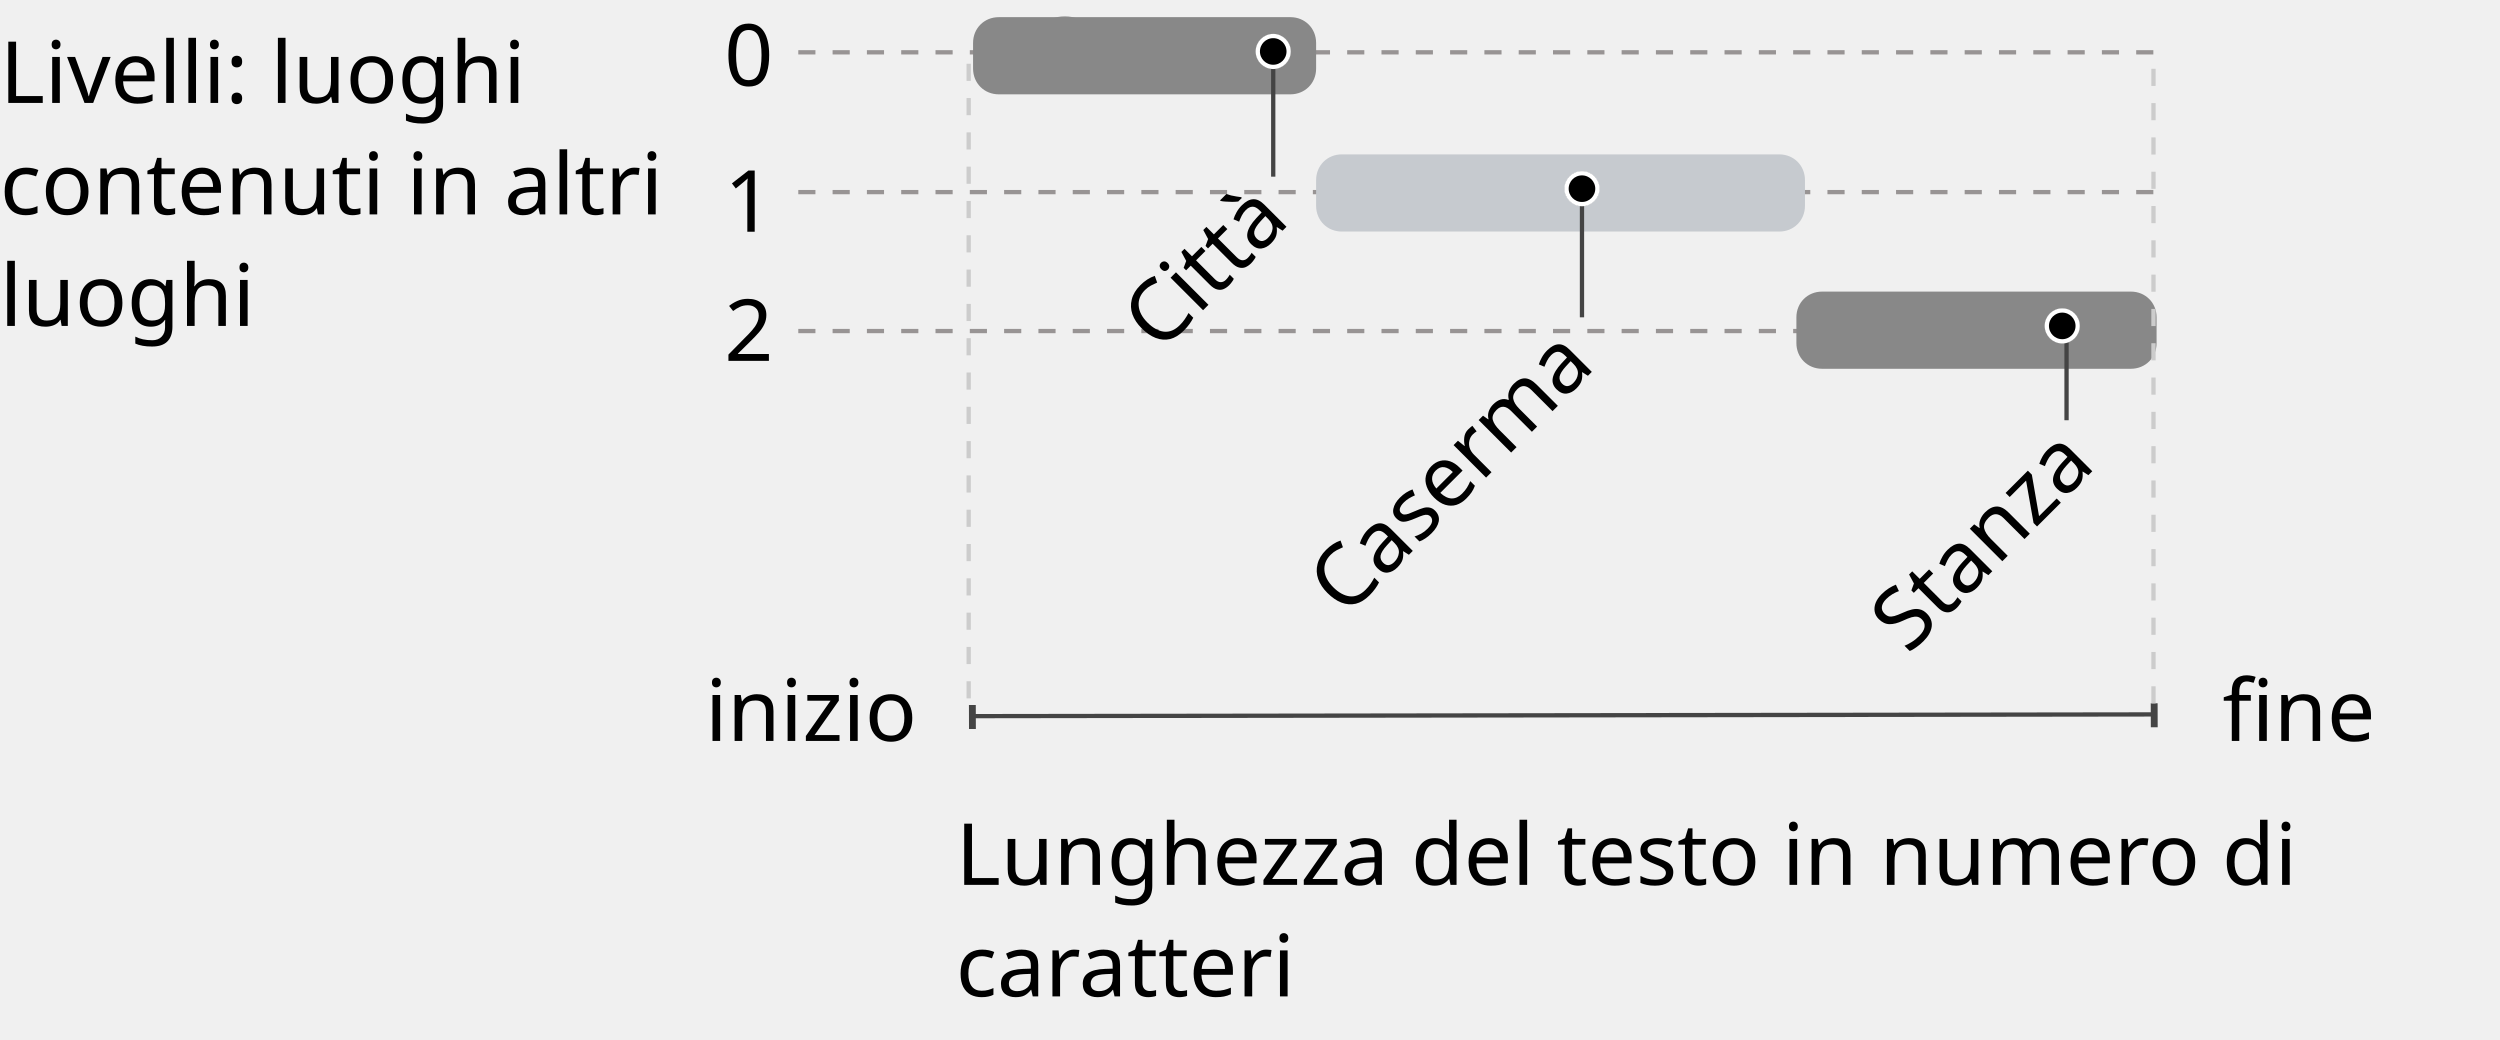
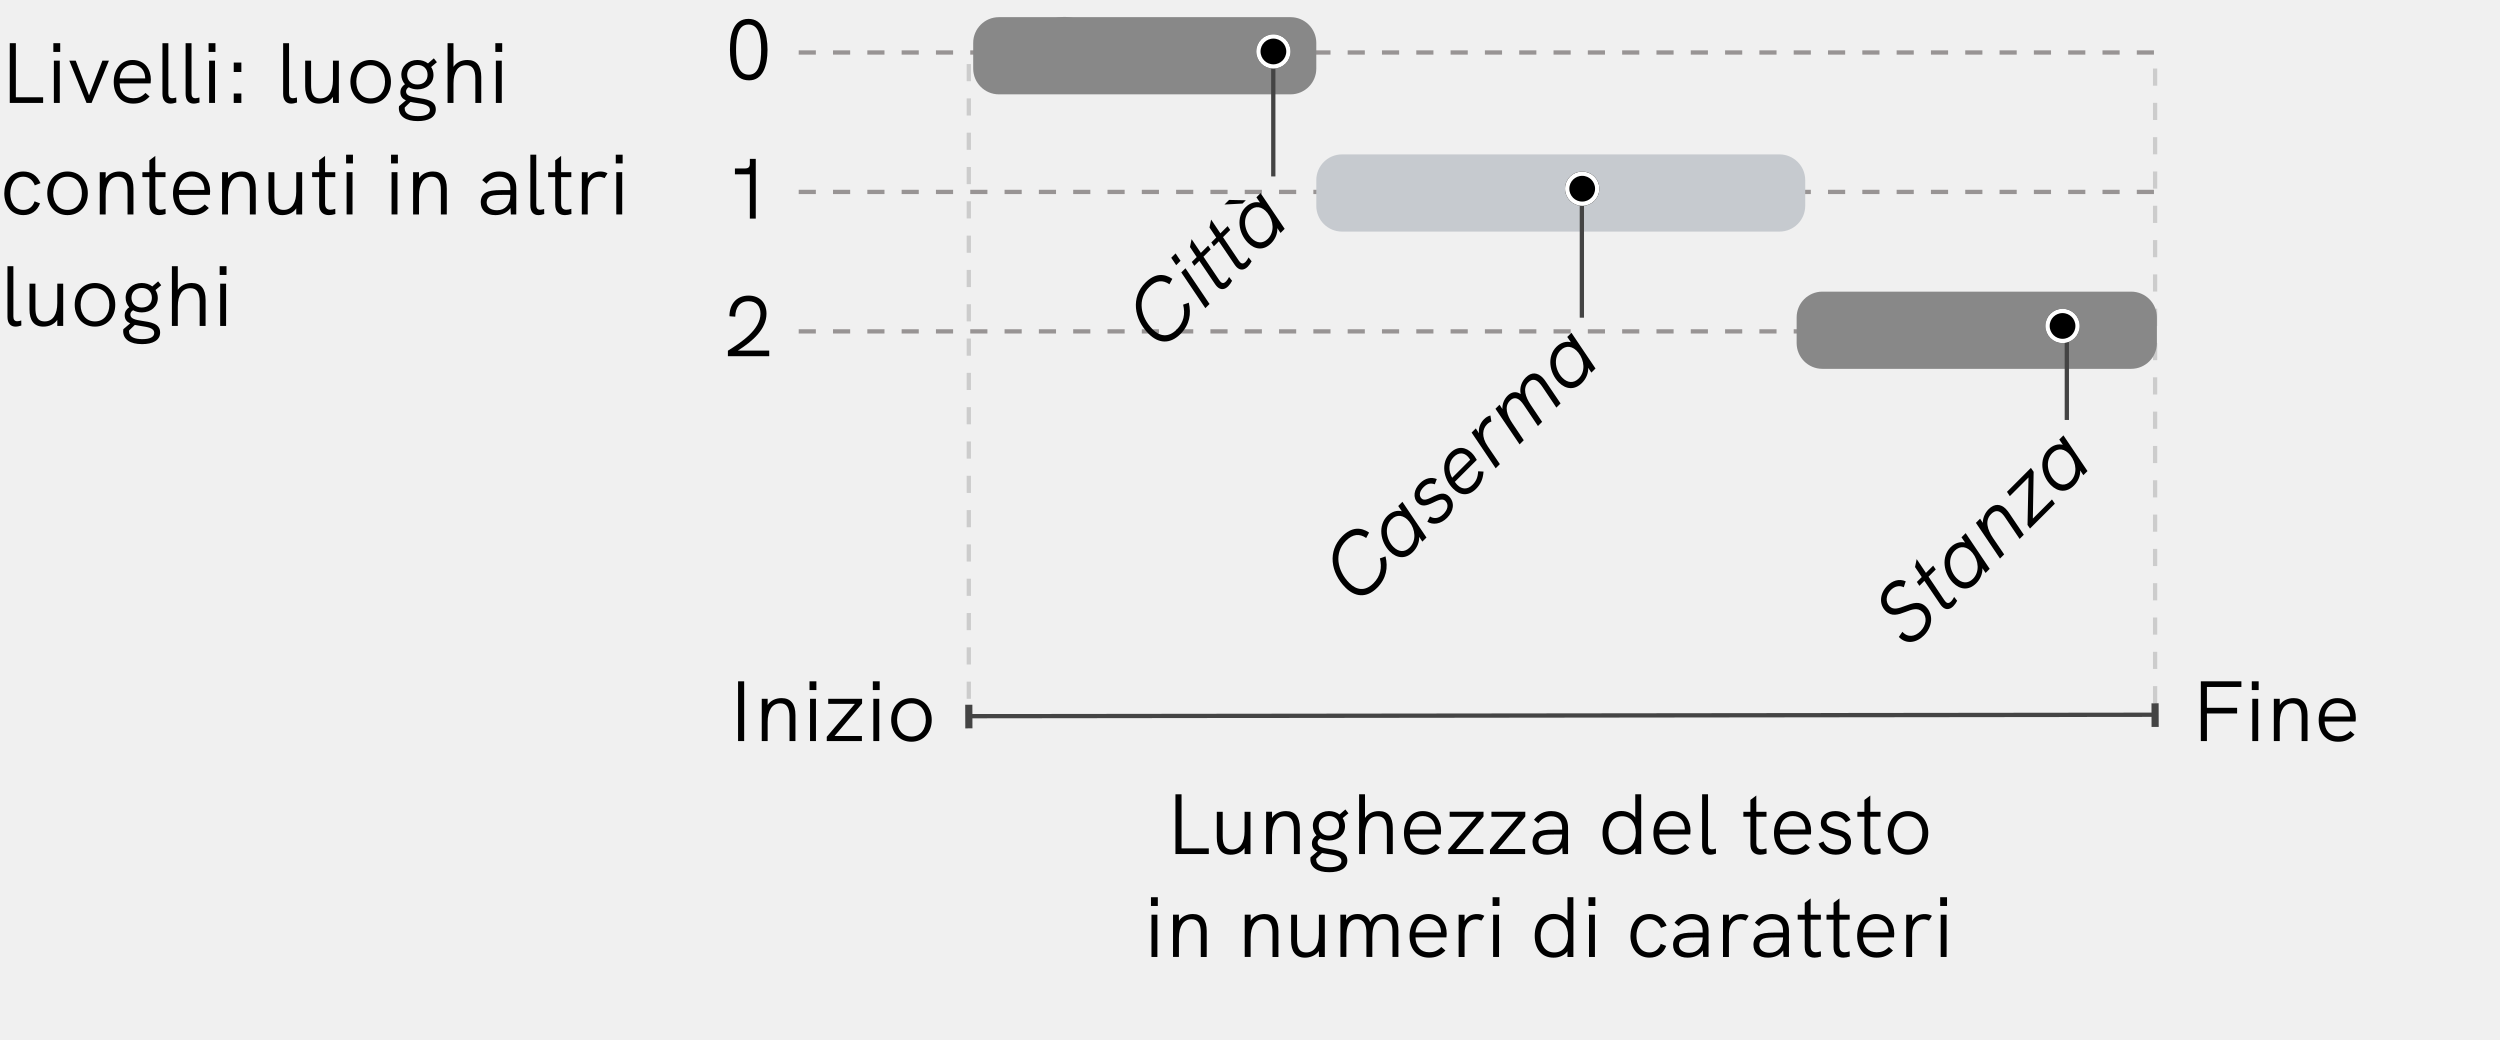
- <svg xmlns="http://www.w3.org/2000/svg" version="1.1" id="Layer_1" x="0px" y="0px" viewBox="0 0 291.5 121.2" style="enable-background:new 0 0 291.5 121.2;" xml:space="preserve">
-   <style type="text/css">
- 	.st0{fill:none;stroke:#989494;stroke-width:0.5;stroke-miterlimit:10;stroke-dasharray:2,2;}
- 	.st1{fill:#989898;}
- 	.st2{fill:#888888;}
- 	.st3{fill:#C6CACF;}
- 	.st4{fill:none;stroke:#444444;stroke-width:0.5;}
- 	.st5{fill:#444444;}
- 	.st6{fill:none;stroke:#CCCCCC;stroke-width:0.5;stroke-dasharray:2,2;}
- 	.st7{font-family:'HKGrotesk-Regular';}
- 	.st8{font-size:10px;}
- 	.st9{font-family:'HKGrotesk-Italic';}
- 	.st10{fill:none;stroke:#FFFFFF;stroke-width:0.5;}
- </style>
-   <g id="Raggruppa_7813" transform="translate(57.459 -250)">
-     <g id="grid" transform="translate(-0.079)">
-       <line id="Linea_642" class="st0" x1="35.7" y1="256.1" x2="194.3" y2="256.1" />
-       <line id="Linea_643" class="st0" x1="35.7" y1="272.4" x2="194.3" y2="272.4" />
-       <line id="Linea_644" class="st0" x1="35.7" y1="288.6" x2="194.3" y2="288.6" />
-     </g>
-     <g id="Raggruppa_1540" transform="translate(17)">
-       <g id="Raggruppa_1522">
-         <circle id="Ellisse_20322" class="st1" cx="49.7" cy="256.1" r="4.2" />
-         <path id="Rettangolo_13437" class="st2" d="M42,252h34c1.7,0,3,1.3,3,3v3c0,1.7-1.3,3-3,3H42c-1.7,0-3-1.3-3-3v-3     C39,253.3,40.3,252,42,252z" />
-         <path id="Rettangolo_13438" class="st3" d="M82,268h51c1.7,0,3,1.3,3,3v3c0,1.7-1.3,3-3,3H82c-1.7,0-3-1.3-3-3v-3     C79,269.3,80.3,268,82,268z" />
-         <path id="Rettangolo_13439" class="st2" d="M138,284h36c1.7,0,3,1.3,3,3v3c0,1.7-1.3,3-3,3h-36c-1.7,0-3-1.3-3-3v-3     C135,285.3,136.3,284,138,284z" />
-       </g>
-     </g>
-     <g id="Group" transform="translate(10.422 12)">
-       <path id="Path" class="st4" d="M183.1,321.3l-137.9,0.2" />
-       <rect id="Rectangle" x="182.9" y="320" transform="matrix(1 -3.001948e-03 3.001948e-03 1 -0.9639 0.5519)" class="st5" width="0.8" height="2.8" />
-       <rect id="Rectangle-2" x="45.1" y="320.2" transform="matrix(1 -3.106666e-03 3.106666e-03 1 -0.9987 0.1429)" class="st5" width="0.8" height="2.8" />
-     </g>
-     <g id="Group-3" transform="translate(193.636 256.12)">
-       <path id="Path-4" class="st6" d="M0,75.9V0" />
-     </g>
-     <g id="Group-4" transform="translate(55.489 256.132)">
-       <path id="Path-7" class="st6" d="M0,75.3V0" />
-     </g>
-     <line id="Linea_668" class="st4" x1="91" y1="256.6" x2="91" y2="270.6" />
-     <line id="Linea_669" class="st4" x1="127" y1="272.8" x2="127" y2="287" />
-     <line id="Linea_670" class="st4" x1="183.5" y1="288.7" x2="183.5" y2="299" />
-     <g id="Raggruppa_1542" transform="translate(17)">
-       <text transform="matrix(1 0 0 1 184.674 336.396)" class="st7 st8">fine</text>
-       <text transform="matrix(1 0 0 1 7.775 336.396)" class="st7 st8">inizio</text>
-       <text transform="matrix(1 0 0 1 -74.459 262)" class="st7 st8">Livelli: luoghi </text>
-       <text transform="matrix(1 0 0 1 -74.459 275)" class="st7 st8">contenuti in altri </text>
-       <text transform="matrix(1 0 0 1 -74.459 288)" class="st7 st8">luoghi</text>
-       <text transform="matrix(0.7071 -0.7071 0.7071 0.7071 60.7531 291.2361)" class="st9 st8">Città</text>
-       <text transform="matrix(1 0 0 1 37 353.177)" class="st7 st8">Lunghezza del testo in numero di </text>
-       <text transform="matrix(1 0 0 1 37 366.177)" class="st7 st8">caratteri</text>
-       <text transform="matrix(1 0 0 1 9.992 260)" class="st7 st8">0</text>
-       <text transform="matrix(1 0 0 1 9.992 277.023)" class="st7 st8">1</text>
-       <text transform="matrix(1 0 0 1 9.992 292.077)" class="st7 st8">2</text>
-       <text transform="matrix(0.7071 -0.7071 0.7071 0.7071 82.412 322.0959)" class="st9 st8">Caserma</text>
-       <text transform="matrix(0.7071 -0.7071 0.7071 0.7071 148.014 326.4353)" class="st9 st8">Stanza</text>
-     </g>
-     <g id="Ellisse_20450" transform="translate(88.999 254)">
-       <circle cx="2" cy="2" r="2" />
-       <circle class="st10" cx="2" cy="2" r="1.8" />
-     </g>
-     <g id="Ellisse_20451" transform="translate(124.999 270)">
-       <circle cx="2" cy="2" r="2" />
-       <circle class="st10" cx="2" cy="2" r="1.8" />
-     </g>
-     <g id="Ellisse_20452" transform="translate(180.999 286)">
-       <circle cx="2" cy="2" r="2" />
-       <circle class="st10" cx="2" cy="2" r="1.8" />
-     </g>
+ <svg xmlns="http://www.w3.org/2000/svg" version="1.1" id="Livello_1" x="0px" y="0px" viewBox="0 0 291.458 121.176" enable-background="new 0 0 291.458 121.176" xml:space="preserve">
+   <path id="Path-4" fill="none" stroke="#CCCCCC" stroke-width="0.5" stroke-dasharray="2,2" d="M251.248,81.99V6.12" />
+   <line id="Linea_642" fill="none" stroke="#989494" stroke-width="0.5" stroke-miterlimit="10" stroke-dasharray="2,2" x1="93.115" y1="6.12" x2="251.669" y2="6.12" />
+   <line id="Linea_643" fill="none" stroke="#989494" stroke-width="0.5" stroke-miterlimit="10" stroke-dasharray="2,2" x1="93.115" y1="22.376" x2="251.669" y2="22.376" />
+   <line id="Linea_644" fill="none" stroke="#989494" stroke-width="0.5" stroke-miterlimit="10" stroke-dasharray="2,2" x1="93.115" y1="38.633" x2="251.669" y2="38.633" />
+   <circle id="Ellisse_20322" fill="#989898" cx="124.11" cy="6.132" r="4.162" />
+   <path id="Rettangolo_13437" fill="#888888" d="M116.458,2h34c1.657,0,3,1.343,3,3v3c0,1.657-1.343,3-3,3H116.458  c-1.657,0-3-1.343-3-3V5C113.458,3.343,114.801,2,116.458,2z" />
+   <path id="Rettangolo_13438" fill="#C6CACF" d="M156.458,18h51c1.657,0,3,1.343,3,3v3c0,1.657-1.343,3-3,3h-51  c-1.657,0-3-1.343-3-3v-3C153.458,19.343,154.801,18,156.458,18z" />
+   <path id="Rettangolo_13439" fill="#888888" d="M212.458,34h36c1.657,0,3,1.343,3,3v3c0,1.657-1.343,3-3,3h-36  c-1.657,0-3-1.343-3-3v-3C209.458,35.343,210.801,34,212.458,34z" />
+   <path id="Path" fill="none" stroke="#444444" stroke-width="0.5" d="M250.997,83.327l-137.878,0.167" />
+   <rect id="Rectangle" x="250.83" y="81.992" transform="matrix(1 -0.003 0.003 1 -0.24914 0.75461)" fill="#444444" width="0.835" height="2.757" />
+   <rect id="Rectangle-2" x="112.531" y="82.158" transform="matrix(1 -0.00311 0.00311 1 -0.25897 0.35129)" fill="#444444" width="0.835" height="2.757" />
+   <path id="Path-7" fill="none" stroke="#CCCCCC" stroke-width="0.5" stroke-dasharray="2,2" d="M112.948,81.468v-75.336" />
+   <line id="Linea_668" fill="none" stroke="#444444" stroke-width="0.5" x1="148.444" y1="6.575" x2="148.444" y2="20.57" />
+   <line id="Linea_669" fill="none" stroke="#444444" stroke-width="0.5" x1="184.419" y1="22.798" x2="184.419" y2="37.037" />
+   <line id="Linea_670" fill="none" stroke="#444444" stroke-width="0.5" x1="240.958" y1="38.731" x2="240.958" y2="48.961" />
+   <g enable-background="new    ">
+     <path d="M256.58,79.43h4.728v0.66h-4.018v2.428h3.519v0.66h-3.519v3.219h-0.71V79.43z" />
+     <path d="M262.521,79.43h0.8v1.02h-0.8V79.43z M262.58,81.469h0.689v4.928h-0.689V81.469z" />
+     <path d="M269.018,83.377v3.02h-0.689v-2.85c0-1.059-0.34-1.549-1.079-1.549   c-0.93,0-1.47,0.801-1.47,2.189v2.209h-0.689v-4.928h0.689v0.719   c0.32-0.498,0.92-0.799,1.629-0.799C268.469,81.389,269.018,82.068,269.018,83.377z" />
+     <path d="M274.617,84.117h-3.607c0.02,1.08,0.619,1.729,1.59,1.729c0.539,0,0.969-0.139,1.418-0.619   l0.48,0.42c-0.58,0.609-1.149,0.83-1.909,0.83c-1.499,0-2.269-1.119-2.269-2.52   c0-1.389,0.76-2.568,2.189-2.568c1.508,0,2.139,1.18,2.139,2.299   C274.648,83.828,274.638,83.998,274.617,84.117z M271.01,83.537h2.979   c0-0.02-0.01-0.07-0.01-0.16c-0.051-0.799-0.561-1.408-1.469-1.408   C271.619,81.969,271.07,82.668,271.01,83.537z" />
  </g>
+   <g enable-background="new    ">
+     <path d="M86.046,79.43h0.71v6.966H86.046V79.43z" />
+     <path d="M92.734,83.377v3.019h-0.689v-2.849c0-1.06-0.34-1.549-1.08-1.549   c-0.93,0-1.469,0.8-1.469,2.188v2.209h-0.689v-4.928h0.689v0.72   c0.319-0.499,0.919-0.799,1.629-0.799C92.185,81.389,92.734,82.068,92.734,83.377z" />
+     <path d="M94.376,79.43h0.8v1.02h-0.8V79.43z M94.437,81.468h0.689v4.928h-0.689V81.468z" />
+     <path d="M100.505,82.018l-3.209,3.788h3.188v0.59h-4.098v-0.5l3.278-3.838h-3.108v-0.59h3.948V82.018z" />
+     <path d="M101.757,79.43h0.799v1.02h-0.799V79.43z M101.816,81.468h0.689v4.928h-0.689V81.468z" />
+     <path d="M103.896,83.927c0-1.459,0.949-2.538,2.358-2.538c1.399,0,2.369,1.079,2.369,2.538   c0,1.449-0.96,2.549-2.369,2.549S103.896,85.386,103.896,83.927z M107.935,83.927   c0-1.119-0.63-1.929-1.68-1.929c-1.06,0-1.669,0.819-1.669,1.929   c0,1.119,0.62,1.939,1.669,1.939C107.314,85.866,107.935,85.026,107.935,83.927z" />
+   </g>
+   <g enable-background="new    ">
+     <path d="M1.139,5.034h0.71v6.307h3.178V12H1.139V5.034z" />
+     <path d="M6.22,5.034h0.799v1.02H6.22V5.034z M6.28,7.072h0.689V12H6.28V7.072z" />
+     <path d="M8.08,7.072h0.75l1.549,4.048l1.559-4.048h0.76L10.678,12h-0.589L8.08,7.072z" />
+     <path d="M17.557,9.722h-3.608c0.02,1.079,0.62,1.729,1.589,1.729c0.54,0,0.969-0.14,1.419-0.619   L17.438,11.25c-0.58,0.61-1.149,0.83-1.909,0.83c-1.499,0-2.269-1.119-2.269-2.519   c0-1.39,0.76-2.568,2.189-2.568c1.509,0,2.139,1.179,2.139,2.298   C17.587,9.432,17.577,9.602,17.557,9.722z M13.949,9.142h2.979c0-0.021-0.01-0.07-0.01-0.16   c-0.05-0.8-0.56-1.409-1.469-1.409C14.559,7.572,14.009,8.272,13.949,9.142z" />
+     <path d="M18.939,10.931V5.034h0.689v5.856c0,0.34,0.12,0.56,0.45,0.56   c0.15,0,0.32-0.04,0.47-0.09l0.01,0.59c-0.21,0.069-0.46,0.13-0.68,0.13   C19.309,12.08,18.939,11.7,18.939,10.931z" />
+     <path d="M21.639,10.931V5.034h0.689v5.856c0,0.34,0.12,0.56,0.45,0.56   c0.15,0,0.32-0.04,0.47-0.09l0.01,0.59c-0.21,0.069-0.46,0.13-0.68,0.13   C22.009,12.08,21.639,11.7,21.639,10.931z" />
+     <path d="M24.319,5.034h0.799v1.02h-0.799V5.034z M24.379,7.072h0.689V12h-0.689V7.072z" />
+     <path d="M27.249,7.293h0.889V8.392h-0.889V7.293z M27.249,10.9h0.889V12h-0.889V10.9z" />
+     <path d="M33.009,10.931V5.034h0.689v5.856c0,0.34,0.12,0.56,0.45,0.56   c0.15,0,0.32-0.04,0.47-0.09l0.01,0.59c-0.21,0.069-0.46,0.13-0.68,0.13   C33.378,12.08,33.009,11.7,33.009,10.931z" />
+     <path d="M39.506,7.072V12h-0.689v-0.71c-0.35,0.53-0.979,0.79-1.629,0.79   c-1.119,0-1.609-0.77-1.609-1.989V7.072h0.689V9.921c0,0.8,0.14,1.55,1.08,1.55   c0.979,0,1.469-0.85,1.469-2.129V7.072H39.506z" />
+     <path d="M40.849,9.531c0-1.459,0.95-2.538,2.359-2.538c1.399,0,2.369,1.079,2.369,2.538   c0,1.449-0.959,2.549-2.369,2.549S40.849,10.99,40.849,9.531z M44.887,9.531   c0-1.119-0.63-1.929-1.679-1.929c-1.06,0-1.669,0.819-1.669,1.929c0,1.119,0.62,1.939,1.669,1.939   C44.267,11.471,44.887,10.631,44.887,9.531z" />
+     <path d="M50.807,12.76c0,0.93-0.87,1.359-2.109,1.359c-1.369,0-2.199-0.54-2.199-1.52   c0-0.1,0.01-0.16,0.02-0.22l0.799-0.68c-0.38-0.17-0.64-0.45-0.64-0.939   c0-0.399,0.18-0.699,0.53-0.939c-0.26-0.3-0.42-0.68-0.42-1.119c0-1,0.82-1.709,1.879-1.709   c0.48,0,0.91,0.149,1.229,0.399l0.68-0.59l0.36,0.45L50.267,7.812   c0.17,0.27,0.27,0.579,0.27,0.93c0,1.009-0.819,1.679-1.859,1.679   c-0.38,0-0.729-0.09-1.02-0.25c-0.2,0.11-0.32,0.29-0.32,0.5c0,0.5,0.62,0.619,1.329,0.729   C49.647,11.55,50.807,11.69,50.807,12.76z M50.117,12.819c0-0.6-0.779-0.689-1.599-0.819   c-0.22-0.03-0.45-0.07-0.66-0.12l-0.669,0.649c-0.01,0.051-0.01,0.07-0.01,0.091   c0,0.699,0.709,0.919,1.549,0.919C49.597,13.539,50.117,13.299,50.117,12.819z M47.468,8.722   c0,0.64,0.46,1.13,1.199,1.13c0.74,0,1.18-0.48,1.18-1.13c0-0.68-0.46-1.149-1.169-1.149   C47.978,7.572,47.468,8.042,47.468,8.722z" />
+     <path d="M56.106,8.981V12h-0.689V9.151c0-1.069-0.34-1.549-1.08-1.549   c-0.939,0-1.469,0.77-1.469,2.129V12h-0.689V5.034h0.689v2.758   c0.32-0.499,0.919-0.799,1.629-0.799C55.557,6.993,56.106,7.673,56.106,8.981z" />
+     <path d="M57.749,5.034h0.799v1.02h-0.799V5.034z M57.809,7.072h0.689V12h-0.689V7.072z" />
+   </g>
+   <g enable-background="new    ">
+     <path d="M0.5,22.552c0-1.3,0.73-2.559,2.219-2.559c0.879,0,1.609,0.439,1.999,1.358L4.058,21.612   c-0.229-0.63-0.719-1.01-1.339-1.01c-1.05,0-1.52,0.939-1.52,1.949   c0,1.009,0.47,1.919,1.529,1.919c0.62,0,1.109-0.37,1.299-1l0.64,0.24   c-0.33,0.899-1.049,1.369-1.939,1.369C1.299,25.08,0.5,23.921,0.5,22.552z" />
+     <path d="M5.51,22.531c0-1.459,0.95-2.538,2.359-2.538c1.399,0,2.369,1.079,2.369,2.538   c0,1.449-0.959,2.549-2.369,2.549S5.51,23.99,5.51,22.531z M9.548,22.531   c0-1.119-0.63-1.929-1.679-1.929c-1.06,0-1.669,0.819-1.669,1.929c0,1.119,0.62,1.939,1.669,1.939   C8.928,24.471,9.548,23.631,9.548,22.531z" />
+     <path d="M15.557,21.981V25h-0.689v-2.849c0-1.06-0.34-1.549-1.08-1.549   c-0.93,0-1.469,0.8-1.469,2.188V25h-0.689v-4.928h0.689v0.72   c0.32-0.499,0.919-0.799,1.629-0.799C15.007,19.993,15.557,20.673,15.557,21.981z" />
+     <path d="M19.308,24.95c-0.26,0.08-0.52,0.13-0.75,0.13c-0.66,0-1.14-0.37-1.14-1.239v-3.188   h-0.819v-0.58h0.819v-1.379l0.689-0.52v1.898h1.189v0.58H18.108v3.099   c0,0.479,0.22,0.699,0.61,0.699c0.17,0,0.36-0.04,0.58-0.109L19.308,24.95z" />
+     <path d="M24.467,22.722h-3.608c0.02,1.079,0.62,1.729,1.589,1.729c0.54,0,0.969-0.14,1.419-0.619   L24.347,24.25c-0.58,0.61-1.149,0.83-1.909,0.83c-1.499,0-2.269-1.119-2.269-2.519   c0-1.39,0.76-2.568,2.189-2.568c1.509,0,2.139,1.179,2.139,2.298   C24.497,22.432,24.487,22.602,24.467,22.722z M20.859,22.142h2.979c0-0.021-0.01-0.07-0.01-0.16   c-0.05-0.8-0.56-1.409-1.469-1.409C21.469,20.572,20.919,21.272,20.859,22.142z" />
+     <path d="M29.817,21.981V25h-0.689v-2.849c0-1.06-0.34-1.549-1.08-1.549   c-0.93,0-1.469,0.8-1.469,2.188V25h-0.689v-4.928h0.689v0.72   c0.32-0.499,0.919-0.799,1.629-0.799C29.268,19.993,29.817,20.673,29.817,21.981z" />
+     <path d="M35.227,20.072V25H34.538v-0.71c-0.35,0.53-0.979,0.79-1.629,0.79   c-1.119,0-1.609-0.77-1.609-1.989v-3.019h0.689v2.849c0,0.8,0.14,1.55,1.08,1.55   c0.979,0,1.469-0.85,1.469-2.129v-2.27H35.227z" />
+     <path d="M39.098,24.95c-0.26,0.08-0.52,0.13-0.75,0.13c-0.66,0-1.14-0.37-1.14-1.239v-3.188   h-0.819v-0.58h0.819v-1.379l0.689-0.52v1.898h1.189v0.58h-1.189v3.099   c0,0.479,0.22,0.699,0.61,0.699c0.17,0,0.36-0.04,0.58-0.109L39.098,24.95z" />
+     <path d="M40.349,18.034h0.799v1.02h-0.799V18.034z M40.409,20.072h0.689V25h-0.689V20.072z" />
+     <path d="M45.589,18.034h0.799v1.02h-0.799V18.034z M45.649,20.072h0.689V25h-0.689V20.072z" />
+     <path d="M52.087,21.981V25h-0.689v-2.849c0-1.06-0.34-1.549-1.08-1.549   c-0.93,0-1.469,0.8-1.469,2.188V25h-0.689v-4.928h0.689v0.72   c0.32-0.499,0.919-0.799,1.629-0.799C51.537,19.993,52.087,20.673,52.087,21.981z" />
+     <path d="M60.187,21.932V25h-0.63l-0.04-0.76c-0.39,0.55-0.989,0.84-1.769,0.84   c-1.069,0-1.699-0.56-1.699-1.51c0-0.499,0.2-0.879,0.56-1.099   c0.38-0.22,0.91-0.311,1.879-0.311h1.009v-0.229c0-0.859-0.45-1.329-1.279-1.329   c-0.62,0-1.099,0.27-1.499,0.819l-0.5-0.42c0.529-0.689,1.169-1.009,2.009-1.009   C59.467,19.993,60.187,20.702,60.187,21.932z M59.497,22.791v-0.069h-0.949   c-0.91,0-1.299,0.06-1.539,0.249c-0.18,0.141-0.27,0.36-0.27,0.64   c0,0.55,0.47,0.9,1.209,0.9C58.897,24.511,59.497,23.841,59.497,22.791z" />
+     <path d="M61.829,23.931v-5.896h0.689v5.856c0,0.34,0.12,0.56,0.45,0.56   c0.15,0,0.32-0.04,0.47-0.09l0.01,0.59c-0.21,0.069-0.46,0.13-0.68,0.13   C62.198,25.08,61.829,24.7,61.829,23.931z" />
+     <path d="M66.618,24.95c-0.26,0.08-0.52,0.13-0.75,0.13c-0.66,0-1.14-0.37-1.14-1.239v-3.188   h-0.819v-0.58h0.819v-1.379l0.689-0.52v1.898h1.189v0.58h-1.189v3.099   c0,0.479,0.22,0.699,0.61,0.699c0.17,0,0.36-0.04,0.58-0.109L66.618,24.95z" />
+     <path d="M70.827,20.203l-0.34,0.56c-0.229-0.101-0.439-0.15-0.649-0.15   c-0.76,0-1.319,0.569-1.319,1.64V25h-0.689v-4.928h0.689v0.74   c0.36-0.649,0.959-0.819,1.459-0.819C70.277,19.993,70.557,20.053,70.827,20.203z" />
+     <path d="M71.789,18.034h0.799v1.02h-0.799V18.034z M71.849,20.072h0.689V25h-0.689V20.072z" />
+   </g>
+   <g enable-background="new    ">
+     <path d="M0.87,36.931v-5.896h0.689v5.856c0,0.34,0.12,0.56,0.45,0.56   c0.15,0,0.32-0.04,0.47-0.09l0.01,0.59c-0.21,0.069-0.46,0.13-0.68,0.13   C1.239,38.08,0.87,37.7,0.87,36.931z" />
+     <path d="M7.367,33.072V38H6.678v-0.71c-0.35,0.53-0.979,0.79-1.629,0.79   c-1.12,0-1.609-0.77-1.609-1.989v-3.019h0.689v2.849c0,0.8,0.14,1.55,1.08,1.55   c0.979,0,1.469-0.85,1.469-2.129v-2.27H7.367z" />
+     <path d="M8.71,35.531c0-1.459,0.949-2.538,2.358-2.538c1.399,0,2.369,1.079,2.369,2.538   c0,1.449-0.959,2.549-2.369,2.549S8.71,36.99,8.71,35.531z M12.748,35.531   c0-1.119-0.63-1.929-1.679-1.929c-1.06,0-1.669,0.819-1.669,1.929c0,1.119,0.62,1.939,1.669,1.939   C12.128,37.471,12.748,36.631,12.748,35.531z" />
+     <path d="M18.667,38.76c0,0.93-0.87,1.359-2.109,1.359c-1.369,0-2.199-0.54-2.199-1.52   c0-0.1,0.01-0.16,0.02-0.22l0.799-0.68c-0.38-0.17-0.64-0.45-0.64-0.939   c0-0.399,0.18-0.699,0.53-0.939c-0.26-0.3-0.42-0.68-0.42-1.119c0-1,0.82-1.709,1.879-1.709   c0.48,0,0.91,0.149,1.229,0.399l0.68-0.59l0.36,0.45l-0.67,0.56   c0.17,0.27,0.27,0.579,0.27,0.93c0,1.009-0.819,1.679-1.859,1.679   c-0.38,0-0.729-0.09-1.02-0.25c-0.2,0.11-0.32,0.29-0.32,0.5c0,0.5,0.62,0.619,1.329,0.729   C17.508,37.55,18.667,37.69,18.667,38.76z M17.978,38.819c0-0.6-0.779-0.689-1.599-0.819   c-0.22-0.03-0.45-0.07-0.66-0.12l-0.669,0.649c-0.01,0.051-0.01,0.07-0.01,0.091   c0,0.699,0.71,0.919,1.549,0.919C17.458,39.539,17.978,39.299,17.978,38.819z M15.329,34.722   c0,0.64,0.46,1.13,1.199,1.13c0.74,0,1.18-0.48,1.18-1.13c0-0.68-0.46-1.149-1.169-1.149   C15.839,33.572,15.329,34.042,15.329,34.722z" />
+     <path d="M23.967,34.981V38h-0.689v-2.849c0-1.069-0.34-1.549-1.08-1.549   c-0.939,0-1.469,0.77-1.469,2.129V38h-0.689v-6.966H20.729v2.758   c0.32-0.499,0.919-0.799,1.629-0.799C23.417,32.993,23.967,33.673,23.967,34.981z" />
+     <path d="M25.609,31.034h0.799v1.02h-0.799V31.034z M25.669,33.072h0.689V38h-0.689V33.072z" />
+   </g>
+   <g enable-background="new    ">
+     <path d="M133.919,38.924c-1.746-1.746-2.084-4.275-0.381-5.978c1.096-1.096,2.17-1.096,3.138-0.438   l-0.34,0.635c-0.777-0.536-1.548-0.486-2.36,0.326c-1.413,1.414-1.024,3.499,0.402,4.926   c0.82,0.82,1.816,1.011,2.807,0.021c0.819-0.82,1.018-1.823,0.748-2.897l0.658-0.233   c0.311,1.3,0.099,2.586-0.976,3.661C136.371,40.19,135.022,40.027,133.919,38.924z" />
+     <path d="M136.544,30.053l0.509-0.509l0.579,0.862l-0.508,0.509L136.544,30.053z M137.716,31.763   l0.488-0.488l2.807,4.164l-0.488,0.488L137.716,31.763z" />
+     <path d="M142.134,32.646c0.059,0.085,0.121,0.163,0.163,0.205c0.212,0.212,0.417,0.177,0.636-0.042   c0.113-0.113,0.24-0.296,0.354-0.523l0.354,0.453c-0.127,0.24-0.282,0.466-0.445,0.628   c-0.402,0.403-0.876,0.481-1.301,0.057c-0.092-0.092-0.183-0.211-0.24-0.297l-1.836-2.714   l-0.58,0.58l-0.297-0.453l0.572-0.572l-0.784-1.166l0.19-0.926L140,29.479l0.841-0.841l0.305,0.445   l-0.842,0.841L142.134,32.646z" />
+     <path d="M144.411,30.368c0.058,0.085,0.121,0.163,0.162,0.205c0.213,0.212,0.418,0.177,0.637-0.042   c0.113-0.113,0.24-0.297,0.354-0.523l0.354,0.453c-0.127,0.24-0.283,0.466-0.445,0.629   c-0.402,0.403-0.876,0.48-1.301,0.056c-0.092-0.092-0.183-0.211-0.24-0.297l-1.837-2.713   l-0.579,0.58l-0.298-0.453l0.572-0.572l-0.784-1.166l0.191-0.926l1.08,1.604l0.842-0.841l0.305,0.446   l-0.842,0.841L144.411,30.368z" />
+     <path d="M144.858,23.731l-2.105,0.113l0.537-0.537l1.95,0.042L144.858,23.731z M146.964,22.515   l2.807,4.164l-0.48,0.48l-0.375-0.558c0.035,0.643-0.248,1.292-0.722,1.767   c-0.862,0.862-1.88,0.763-2.706-0.063c-1.109-1.11-1.393-3.032-0.275-4.148   c0.502-0.502,1.137-0.686,1.682-0.537l-0.418-0.616L146.964,22.515z M145.692,24.565   c-0.884,0.884-0.594,2.389,0.227,3.208c0.607,0.607,1.314,0.65,1.893,0.071   c0.793-0.792,0.686-2.1-0.049-3.018C147.142,24.05,146.335,23.922,145.692,24.565z" />
+   </g>
+   <g enable-background="new    ">
+     <path d="M137.038,92.601h0.71v6.307h3.178v0.659h-3.888V92.601z" />
+     <path d="M145.786,94.639v4.928h-0.689v-0.71c-0.35,0.53-0.979,0.79-1.629,0.79   c-1.119,0-1.609-0.77-1.609-1.989v-3.019h0.689v2.849c0,0.8,0.14,1.55,1.08,1.55   c0.979,0,1.469-0.85,1.469-2.129v-2.27H145.786z" />
+     <path d="M151.535,96.548v3.019h-0.689v-2.849c0-1.06-0.34-1.549-1.079-1.549   c-0.93,0-1.47,0.8-1.47,2.188v2.209h-0.689v-4.928h0.689v0.72   c0.32-0.499,0.92-0.799,1.629-0.799C150.986,94.56,151.535,95.239,151.535,96.548z" />
+     <path d="M157.076,100.326c0,0.93-0.87,1.359-2.109,1.359c-1.369,0-2.199-0.54-2.199-1.52   c0-0.1,0.01-0.16,0.021-0.22l0.8-0.68c-0.381-0.17-0.641-0.45-0.641-0.939   c0-0.399,0.181-0.699,0.53-0.939c-0.26-0.3-0.42-0.68-0.42-1.119c0-1,0.819-1.709,1.879-1.709   c0.479,0,0.909,0.149,1.229,0.399l0.68-0.59l0.359,0.45l-0.67,0.56   c0.17,0.27,0.271,0.579,0.271,0.93c0,1.009-0.819,1.679-1.858,1.679   c-0.381,0-0.73-0.09-1.02-0.25c-0.2,0.11-0.32,0.29-0.32,0.5c0,0.5,0.619,0.619,1.329,0.729   C155.916,99.116,157.076,99.257,157.076,100.326z M156.386,100.386c0-0.6-0.779-0.689-1.599-0.819   c-0.221-0.03-0.45-0.07-0.66-0.12l-0.67,0.649c-0.01,0.051-0.01,0.07-0.01,0.091   c0,0.699,0.71,0.919,1.549,0.919C155.866,101.105,156.386,100.865,156.386,100.386z M153.737,96.288   c0,0.64,0.46,1.13,1.199,1.13s1.18-0.48,1.18-1.13c0-0.68-0.46-1.149-1.169-1.149   C154.247,95.139,153.737,95.608,153.737,96.288z" />
+     <path d="M162.375,96.548v3.019h-0.689v-2.849c0-1.069-0.34-1.549-1.079-1.549   c-0.939,0-1.47,0.77-1.47,2.129v2.269h-0.689v-6.966h0.689v2.758   c0.32-0.499,0.92-0.799,1.629-0.799C161.826,94.56,162.375,95.239,162.375,96.548z" />
+     <path d="M167.975,97.288h-3.607c0.02,1.079,0.619,1.729,1.59,1.729c0.539,0,0.969-0.14,1.418-0.619   l0.48,0.419c-0.58,0.61-1.149,0.83-1.909,0.83c-1.499,0-2.269-1.119-2.269-2.519   c0-1.39,0.76-2.568,2.189-2.568c1.508,0,2.139,1.179,2.139,2.298   C168.006,96.998,167.995,97.168,167.975,97.288z M164.367,96.708h2.979   c0-0.021-0.01-0.07-0.01-0.16c-0.051-0.8-0.561-1.409-1.469-1.409   C164.977,95.139,164.428,95.839,164.367,96.708z" />
+     <path d="M172.955,95.188l-3.208,3.788h3.188v0.59h-4.098v-0.5l3.277-3.838h-3.107v-0.59h3.947V95.188z   " />
+     <path d="M177.826,95.188l-3.209,3.788h3.188v0.59h-4.099v-0.5l3.279-3.838h-3.109v-0.59h3.949V95.188z" />
+     <path d="M182.806,96.498v3.068h-0.63l-0.04-0.76c-0.39,0.55-0.989,0.84-1.769,0.84   c-1.07,0-1.699-0.56-1.699-1.51c0-0.499,0.199-0.879,0.56-1.099   c0.38-0.22,0.909-0.311,1.879-0.311h1.009v-0.229c0-0.859-0.449-1.329-1.279-1.329   c-0.619,0-1.099,0.27-1.498,0.819l-0.5-0.42c0.529-0.689,1.169-1.009,2.009-1.009   C182.086,94.56,182.806,95.269,182.806,96.498z M182.115,97.357v-0.069h-0.949   c-0.909,0-1.299,0.06-1.539,0.249c-0.18,0.141-0.27,0.36-0.27,0.64   c0,0.55,0.47,0.9,1.209,0.9C181.516,99.077,182.115,98.407,182.115,97.357z" />
+     <path d="M191.335,92.601v6.966h-0.69v-0.659c-0.359,0.459-0.908,0.739-1.629,0.739   c-1.438,0-2.188-1.079-2.188-2.549c0-1.539,0.819-2.549,2.188-2.549c0.7,0,1.26,0.271,1.629,0.75   v-2.698H191.335z M190.705,97.098c0-1.169-0.6-1.938-1.589-1.938c-0.999,0-1.599,0.77-1.599,1.938   c0,1.119,0.549,1.939,1.599,1.939C190.155,99.037,190.705,98.217,190.705,97.098z" />
+     <path d="M197.055,97.288h-3.607c0.02,1.079,0.619,1.729,1.589,1.729c0.54,0,0.97-0.14,1.419-0.619   l0.48,0.419c-0.58,0.61-1.15,0.83-1.91,0.83c-1.498,0-2.268-1.119-2.268-2.519   c0-1.39,0.76-2.568,2.188-2.568c1.509,0,2.139,1.179,2.139,2.298   C197.085,96.998,197.074,97.168,197.055,97.288z M193.447,96.708h2.979   c0-0.021-0.011-0.07-0.011-0.16c-0.05-0.8-0.56-1.409-1.469-1.409   C194.057,95.139,193.507,95.839,193.447,96.708z" />
+     <path d="M198.438,98.497v-5.896h0.689v5.856c0,0.34,0.12,0.56,0.449,0.56   c0.15,0,0.32-0.04,0.471-0.09l0.01,0.59c-0.21,0.069-0.46,0.13-0.68,0.13   C198.807,99.646,198.438,99.267,198.438,98.497z" />
+     <path d="M205.956,99.517c-0.26,0.08-0.521,0.13-0.749,0.13c-0.66,0-1.141-0.37-1.141-1.239   v-3.188h-0.818v-0.58h0.818v-1.379l0.69-0.52v1.898h1.188v0.58h-1.188v3.099   c0,0.479,0.22,0.699,0.609,0.699c0.17,0,0.36-0.04,0.579-0.109L205.956,99.517z" />
+     <path d="M211.115,97.288h-3.608c0.021,1.079,0.62,1.729,1.589,1.729c0.54,0,0.97-0.14,1.42-0.619   l0.479,0.419c-0.579,0.61-1.149,0.83-1.909,0.83c-1.499,0-2.269-1.119-2.269-2.519   c0-1.39,0.76-2.568,2.188-2.568c1.51,0,2.139,1.179,2.139,2.298   C211.145,96.998,211.135,97.168,211.115,97.288z M207.507,96.708h2.979   c0-0.021-0.011-0.07-0.011-0.16c-0.049-0.8-0.559-1.409-1.469-1.409   C208.117,95.139,207.566,95.839,207.507,96.708z" />
+     <path d="M212.008,98.357l0.579-0.26c0.18,0.51,0.659,0.939,1.429,0.939   c0.67,0,1.1-0.33,1.1-0.85c0-1.31-2.838-0.49-2.838-2.239c0-0.859,0.699-1.389,1.689-1.389   c0.789,0,1.429,0.329,1.769,1.029l-0.55,0.3c-0.24-0.44-0.63-0.72-1.239-0.72   c-0.61,0-0.999,0.25-0.999,0.68c0,1.169,2.848,0.43,2.848,2.299c0,0.999-0.819,1.499-1.769,1.499   C213.057,99.646,212.268,99.146,212.008,98.357z" />
+     <path d="M219.246,99.517c-0.26,0.08-0.52,0.13-0.75,0.13c-0.659,0-1.139-0.37-1.139-1.239v-3.188   h-0.82v-0.58h0.82v-1.379l0.689-0.52v1.898h1.189v0.58h-1.189v3.099   c0,0.479,0.22,0.699,0.609,0.699c0.17,0,0.359-0.04,0.58-0.109L219.246,99.517z" />
+     <path d="M220.077,97.098c0-1.459,0.95-2.538,2.358-2.538c1.4,0,2.369,1.079,2.369,2.538   c0,1.449-0.959,2.549-2.369,2.549C221.027,99.646,220.077,98.557,220.077,97.098z M224.115,97.098   c0-1.119-0.63-1.929-1.68-1.929c-1.059,0-1.668,0.819-1.668,1.929   c0,1.119,0.619,1.939,1.668,1.939C223.496,99.037,224.115,98.197,224.115,97.098z" />
+     <path d="M134.183,104.601h0.799v1.02h-0.799V104.601z M134.243,106.639h0.689v4.928h-0.689V106.639z" />
+     <path d="M140.681,108.548v3.019h-0.689v-2.849c0-1.06-0.34-1.549-1.08-1.549   c-0.93,0-1.469,0.8-1.469,2.188v2.209h-0.689v-4.928h0.689v0.72   c0.32-0.499,0.919-0.799,1.629-0.799C140.131,106.56,140.681,107.239,140.681,108.548z" />
+     <path d="M149.041,108.548v3.019h-0.689v-2.849c0-1.06-0.34-1.549-1.08-1.549   c-0.93,0-1.469,0.8-1.469,2.188v2.209h-0.689v-4.928h0.689v0.72   c0.32-0.499,0.919-0.799,1.629-0.799C148.49,106.56,149.041,107.239,149.041,108.548z" />
+     <path d="M154.451,106.639v4.928h-0.689v-0.71c-0.351,0.53-0.98,0.79-1.63,0.79   c-1.119,0-1.608-0.77-1.608-1.989v-3.019h0.689v2.849c0,0.8,0.14,1.55,1.079,1.55   c0.979,0,1.47-0.85,1.47-2.129v-2.27H154.451z" />
+     <path d="M163.029,108.488v3.078h-0.689v-2.889c0-0.42,0-1.509-1.08-1.509   c-0.999,0-1.27,0.919-1.27,2.028v2.369h-0.689v-2.849c0-0.819-0.25-1.549-1.109-1.549   c-0.959,0-1.229,0.909-1.229,2.028v2.369h-0.689l-0.011-4.928h0.67v0.601   c0.31-0.49,0.81-0.68,1.358-0.68c0.69,0,1.2,0.3,1.449,0.949   c0.32-0.63,0.87-0.949,1.619-0.949C162.539,106.56,163.029,107.339,163.029,108.488z" />
+     <path d="M168.631,109.288h-3.608c0.021,1.079,0.62,1.729,1.589,1.729c0.54,0,0.97-0.14,1.42-0.619   l0.479,0.419c-0.579,0.61-1.149,0.83-1.909,0.83c-1.499,0-2.269-1.119-2.269-2.519   c0-1.39,0.76-2.568,2.188-2.568c1.51,0,2.139,1.179,2.139,2.298   C168.66,108.998,168.65,109.168,168.631,109.288z M165.022,108.708h2.979   c0-0.021-0.011-0.07-0.011-0.16c-0.049-0.8-0.559-1.409-1.469-1.409   C165.633,107.139,165.082,107.839,165.022,108.708z" />
+     <path d="M173.051,106.77l-0.34,0.56c-0.229-0.101-0.439-0.15-0.649-0.15   c-0.76,0-1.319,0.569-1.319,1.64v2.748h-0.689v-4.928h0.689v0.74   c0.359-0.649,0.959-0.819,1.459-0.819C172.501,106.56,172.781,106.619,173.051,106.77z" />
+     <path d="M174.013,104.601h0.8v1.02h-0.8V104.601z M174.072,106.639h0.689v4.928h-0.689V106.639z" />
+     <path d="M183.43,104.601v6.966h-0.689v-0.659c-0.359,0.459-0.909,0.739-1.629,0.739   c-1.439,0-2.189-1.079-2.189-2.549c0-1.539,0.82-2.549,2.189-2.549c0.699,0,1.26,0.271,1.629,0.75   v-2.698H183.43z M182.801,109.098c0-1.169-0.6-1.938-1.59-1.938c-0.999,0-1.599,0.77-1.599,1.938   c0,1.119,0.55,1.939,1.599,1.939C182.25,111.037,182.801,110.217,182.801,109.098z" />
+     <path d="M185.192,104.601h0.8v1.02h-0.8V104.601z M185.252,106.639h0.689v4.928h-0.689V106.639z" />
+     <path d="M190.082,109.118c0-1.3,0.73-2.559,2.219-2.559c0.88,0,1.609,0.439,1.999,1.358   l-0.659,0.261c-0.23-0.63-0.72-1.01-1.34-1.01c-1.049,0-1.52,0.939-1.52,1.949   c0,1.009,0.471,1.919,1.529,1.919c0.62,0,1.109-0.37,1.3-1l0.64,0.24   c-0.33,0.899-1.049,1.369-1.939,1.369C190.882,111.646,190.082,110.487,190.082,109.118z" />
+     <path d="M199.19,108.498v3.068h-0.63l-0.04-0.76c-0.39,0.55-0.989,0.84-1.769,0.84   c-1.07,0-1.699-0.56-1.699-1.51c0-0.499,0.199-0.879,0.56-1.099   c0.38-0.22,0.909-0.311,1.879-0.311H198.5v-0.229c0-0.859-0.449-1.329-1.279-1.329   c-0.619,0-1.099,0.27-1.498,0.819l-0.5-0.42c0.529-0.689,1.169-1.009,2.009-1.009   C198.471,106.56,199.19,107.269,199.19,108.498z M198.5,109.357v-0.069h-0.949   c-0.909,0-1.299,0.06-1.539,0.249c-0.18,0.141-0.27,0.36-0.27,0.64   c0,0.55,0.47,0.9,1.209,0.9C197.9,111.077,198.5,110.407,198.5,109.357z" />
+     <path d="M203.87,106.77l-0.34,0.56c-0.229-0.101-0.439-0.15-0.649-0.15   c-0.76,0-1.319,0.569-1.319,1.64v2.748h-0.689v-4.928h0.689v0.74   c0.36-0.649,0.96-0.819,1.459-0.819C203.32,106.56,203.601,106.619,203.87,106.77z" />
+     <path d="M208.561,108.498v3.068h-0.631l-0.039-0.76c-0.391,0.55-0.99,0.84-1.77,0.84   c-1.069,0-1.699-0.56-1.699-1.51c0-0.499,0.2-0.879,0.561-1.099   c0.379-0.22,0.909-0.311,1.879-0.311h1.009v-0.229c0-0.859-0.45-1.329-1.279-1.329   c-0.62,0-1.099,0.27-1.499,0.819l-0.5-0.42c0.529-0.689,1.17-1.009,2.01-1.009   C207.84,106.56,208.561,107.269,208.561,108.498z M207.87,109.357v-0.069h-0.949   c-0.909,0-1.3,0.06-1.539,0.249c-0.181,0.141-0.271,0.36-0.271,0.64   c0,0.55,0.471,0.9,1.21,0.9C207.271,111.077,207.87,110.407,207.87,109.357z" />
+     <path d="M212.291,111.517c-0.26,0.08-0.52,0.13-0.75,0.13c-0.659,0-1.139-0.37-1.139-1.239v-3.188   h-0.82v-0.58h0.82v-1.379l0.689-0.52v1.898h1.189v0.58h-1.189v3.099   c0,0.479,0.22,0.699,0.609,0.699c0.17,0,0.359-0.04,0.58-0.109L212.291,111.517z" />
+     <path d="M215.65,111.517c-0.26,0.08-0.52,0.13-0.749,0.13c-0.659,0-1.14-0.37-1.14-1.239   v-3.188h-0.819v-0.58h0.819v-1.379l0.689-0.52v1.898h1.189v0.58h-1.189v3.099   c0,0.479,0.221,0.699,0.609,0.699c0.17,0,0.36-0.04,0.58-0.109L215.65,111.517z" />
+     <path d="M220.81,109.288h-3.608c0.021,1.079,0.62,1.729,1.59,1.729c0.539,0,0.969-0.14,1.419-0.619   l0.479,0.419c-0.579,0.61-1.148,0.83-1.908,0.83c-1.5,0-2.27-1.119-2.27-2.519   c0-1.39,0.76-2.568,2.189-2.568c1.509,0,2.139,1.179,2.139,2.298   C220.84,108.998,220.83,109.168,220.81,109.288z M217.201,108.708h2.979   c0-0.021-0.01-0.07-0.01-0.16c-0.05-0.8-0.56-1.409-1.469-1.409   C217.812,107.139,217.262,107.839,217.201,108.708z" />
+     <path d="M225.23,106.77l-0.34,0.56c-0.23-0.101-0.439-0.15-0.65-0.15   c-0.76,0-1.318,0.569-1.318,1.64v2.748h-0.689v-4.928h0.689v0.74   c0.359-0.649,0.959-0.819,1.459-0.819C224.681,106.56,224.961,106.619,225.23,106.77z" />
+     <path d="M226.191,104.601h0.8v1.02h-0.8V104.601z M226.252,106.639h0.689v4.928h-0.689V106.639z" />
+   </g>
+   <g enable-background="new    ">
+     <path d="M85.101,5.789c0-1.658,0.35-3.588,2.159-3.588c1.649,0,2.219,1.689,2.219,3.599   c0,1.908-0.56,3.567-2.149,3.567C85.471,9.367,85.101,7.448,85.101,5.789z M88.739,5.789   c0-1.608-0.31-2.928-1.479-2.928c-1.219,0-1.449,1.429-1.449,2.928c0,1.47,0.23,2.919,1.499,2.919   C88.439,8.708,88.739,7.368,88.739,5.789z" />
+   </g>
+   <g enable-background="new    ">
+     <path d="M88.109,18.522v6.966h-0.69v-5.167h-1.739V19.642h1.159c0.35,0,0.58-0.12,0.58-0.53   v-0.589H88.109z" />
+   </g>
+   <g enable-background="new    ">
+     <path d="M89.678,40.878v0.649h-4.817v-0.64c1.629-1.02,3.798-2.479,3.798-4.327   c0-0.88-0.49-1.439-1.389-1.439c-1.06,0-1.539,0.77-1.549,1.799l-0.68-0.05   c0-1.369,0.79-2.409,2.229-2.409c1.239,0,2.089,0.77,2.089,2.109c0,1.778-1.579,3.198-3.348,4.308   H89.678z" />
+   </g>
+   <g enable-background="new    ">
+     <path d="M156.857,68.504c-1.746-1.745-2.084-4.274-0.381-5.978c1.096-1.096,2.17-1.096,3.138-0.438   l-0.34,0.635c-0.777-0.535-1.548-0.486-2.36,0.326c-1.413,1.414-1.024,3.498,0.402,4.926   c0.82,0.82,1.816,1.011,2.807,0.021c0.819-0.82,1.018-1.822,0.748-2.897l0.658-0.233   c0.311,1.301,0.099,2.586-0.976,3.66C159.31,69.77,157.961,69.607,156.857,68.504z" />
+     <path d="M163.496,58.502l2.807,4.163l-0.48,0.48l-0.375-0.558c0.035,0.643-0.248,1.293-0.722,1.766   c-0.862,0.863-1.88,0.764-2.706-0.062c-1.109-1.11-1.393-3.032-0.275-4.148   c0.502-0.502,1.137-0.687,1.682-0.538l-0.418-0.615L163.496,58.502z M162.225,60.552   c-0.884,0.883-0.594,2.389,0.226,3.208c0.607,0.607,1.314,0.65,1.894,0.071   c0.792-0.792,0.686-2.099-0.049-3.018C163.674,60.036,162.867,59.909,162.225,60.552z" />
+     <path d="M166.403,60.825l0.304-0.615c0.432,0.276,0.996,0.29,1.568-0.283   c0.488-0.488,0.672-1.081,0.221-1.533c-0.701-0.7-2.199,1.25-3.201,0.247   c-0.616-0.616-0.467-1.583,0.254-2.304c0.607-0.607,1.314-0.75,1.957-0.488l-0.233,0.615   c-0.495-0.183-0.891-0.085-1.308,0.332c-0.432,0.431-0.594,0.961-0.24,1.315   c0.664,0.664,2.155-1.293,3.201-0.247c0.729,0.728,0.53,1.759-0.219,2.508   C167.965,61.114,167.047,61.228,166.403,60.825z" />
+     <path d="M169.613,56.173c0.092,0.134,0.17,0.24,0.283,0.354c0.558,0.558,1.201,0.565,1.78-0.015   c0.424-0.424,0.614-0.869,0.65-1.568l0.629,0.035c-0.063,0.883-0.332,1.477-0.869,2.014   c-0.905,0.905-1.894,0.763-2.671-0.014c-1.166-1.166-1.463-3.045-0.34-4.169   c0.905-0.905,1.852-0.665,2.516-0c0.212,0.212,0.445,0.544,0.58,0.806L169.613,56.173z    M169.295,55.7l2.1-2.099c-0.092-0.162-0.198-0.296-0.305-0.403   c-0.409-0.409-1.011-0.516-1.604,0.078C168.828,53.933,168.857,54.895,169.295,55.7z" />
+     <path d="M173.757,48.44l0.112,0.707c-0.133,0.035-0.324,0.141-0.501,0.318   c-0.517,0.516-0.706,1.414,0.077,2.565l1.414,2.078l-0.488,0.488l-2.806-4.164l0.487-0.488   l0.375,0.573c-0.105-0.729,0.248-1.307,0.588-1.646C173.221,48.666,173.46,48.51,173.757,48.44z" />
+     <path d="M179.851,44.029c0.19,0.19,0.261,0.317,0.396,0.509l1.689,2.495l-0.488,0.487l-1.604-2.382   c-0.107-0.163-0.27-0.381-0.425-0.537c-0.339-0.339-0.777-0.495-1.236-0.036   c-0.692,0.693-0.347,1.703,0.274,2.636l1.33,1.979l-0.488,0.488l-1.64-2.432   c-0.119-0.176-0.247-0.345-0.382-0.48c-0.389-0.389-0.812-0.473-1.236-0.049   c-0.699,0.7-0.354,1.696,0.275,2.636l1.329,1.979l-0.487,0.488l-2.814-4.156l0.475-0.474   l0.34,0.509c-0.043-0.607,0.227-1.187,0.594-1.554c0.417-0.417,0.975-0.58,1.533-0.191   c-0.156-0.763,0.12-1.462,0.587-1.929C178.578,43.308,179.271,43.449,179.851,44.029z" />
+     <path d="M183.203,38.795l2.806,4.164l-0.48,0.48l-0.374-0.558c0.035,0.643-0.248,1.292-0.722,1.766   c-0.862,0.862-1.88,0.763-2.706-0.063c-1.11-1.11-1.393-3.032-0.275-4.148   c0.502-0.502,1.137-0.686,1.682-0.538l-0.418-0.615L183.203,38.795z M181.932,40.845   c-0.885,0.884-0.594,2.389,0.226,3.208c0.607,0.607,1.314,0.65,1.894,0.071   c0.792-0.792,0.686-2.1-0.049-3.018C183.38,40.33,182.574,40.202,181.932,40.845z" />
+   </g>
+   <g enable-background="new    ">
+     <path d="M221.371,74.258l0.416-0.602c0.643,0.715,1.477,0.56,2.1-0.062   c0.707-0.707,0.812-1.676,0.232-2.255c-0.564-0.565-1.279-0.261-1.963,0.001   c-0.85,0.324-1.635,0.586-2.326-0.107c-0.785-0.783-0.693-2.049,0.205-2.946   c0.572-0.573,1.35-0.869,2.141-0.517l-0.227,0.693c-0.529-0.262-1.094-0.092-1.512,0.325   c-0.6,0.601-0.629,1.421-0.154,1.894c0.473,0.474,1.102,0.227,1.822-0.042   c0.904-0.339,1.703-0.63,2.445,0.112c0.883,0.884,0.748,2.333-0.248,3.329   C223.428,74.957,222.227,75.154,221.371,74.258z" />
+     <path d="M226.666,69.951c0.057,0.086,0.119,0.163,0.162,0.205c0.211,0.212,0.416,0.177,0.637-0.043   c0.111-0.112,0.24-0.297,0.354-0.523l0.354,0.453c-0.127,0.24-0.283,0.467-0.445,0.629   c-0.404,0.403-0.877,0.48-1.301,0.057c-0.092-0.092-0.184-0.211-0.24-0.297l-1.838-2.713   l-0.58,0.579l-0.297-0.452l0.572-0.572l-0.783-1.166l0.191-0.926l1.08,1.604l0.842-0.842   l0.303,0.446l-0.84,0.841L226.666,69.951z" />
+     <path d="M229.162,62.154l2.805,4.164l-0.48,0.48l-0.373-0.559c0.035,0.643-0.248,1.293-0.723,1.768   c-0.861,0.861-1.879,0.762-2.705-0.064c-1.111-1.109-1.393-3.031-0.275-4.148   c0.502-0.502,1.137-0.686,1.682-0.537l-0.418-0.615L229.162,62.154z M227.891,64.205   c-0.885,0.883-0.594,2.389,0.225,3.208c0.607,0.607,1.314,0.65,1.895,0.071   c0.791-0.792,0.686-2.1-0.049-3.018C229.338,63.689,228.533,63.562,227.891,64.205z" />
+     <path d="M233.836,59.319c0.189,0.19,0.346,0.417,0.402,0.501l1.703,2.523l-0.486,0.488l-1.67-2.475   c-0.09-0.133-0.203-0.303-0.352-0.452c-0.389-0.389-0.82-0.453-1.295,0.021   c-0.762,0.763-0.459,1.802,0.227,2.813l1.287,1.894l-0.488,0.487l-2.807-4.163l0.488-0.488   l0.318,0.488c-0.006-0.657,0.305-1.222,0.686-1.604C232.514,58.69,233.242,58.725,233.836,59.319z" />
+     <path d="M237.088,55.006l-0.092,5.449l2.227-2.227l0.34,0.495l-2.898,2.897l-0.289-0.417l0.113-5.54   l-2.178,2.177l-0.332-0.502l2.791-2.792L237.088,55.006z" />
+     <path d="M240.561,50.756l2.807,4.163l-0.482,0.481l-0.373-0.558c0.035,0.643-0.248,1.292-0.723,1.766   c-0.861,0.862-1.879,0.763-2.705-0.063c-1.109-1.11-1.393-3.031-0.275-4.148   c0.502-0.502,1.137-0.687,1.682-0.538l-0.418-0.615L240.561,50.756z M239.289,52.806   c-0.885,0.884-0.594,2.389,0.225,3.208c0.607,0.607,1.314,0.65,1.895,0.071   c0.791-0.791,0.686-2.099-0.049-3.018C240.738,52.291,239.932,52.163,239.289,52.806z" />
+   </g>
+   <circle cx="148.458" cy="6" r="2" />
+   <circle fill="none" stroke="#FFFFFF" stroke-width="0.5" cx="148.458" cy="6" r="1.75" />
+   <circle cx="184.458" cy="22" r="2" />
+   <circle fill="none" stroke="#FFFFFF" stroke-width="0.5" cx="184.458" cy="22" r="1.75" />
+   <circle cx="240.458" cy="38" r="2" />
+   <circle fill="none" stroke="#FFFFFF" stroke-width="0.5" cx="240.458" cy="38" r="1.75" />
</svg>
